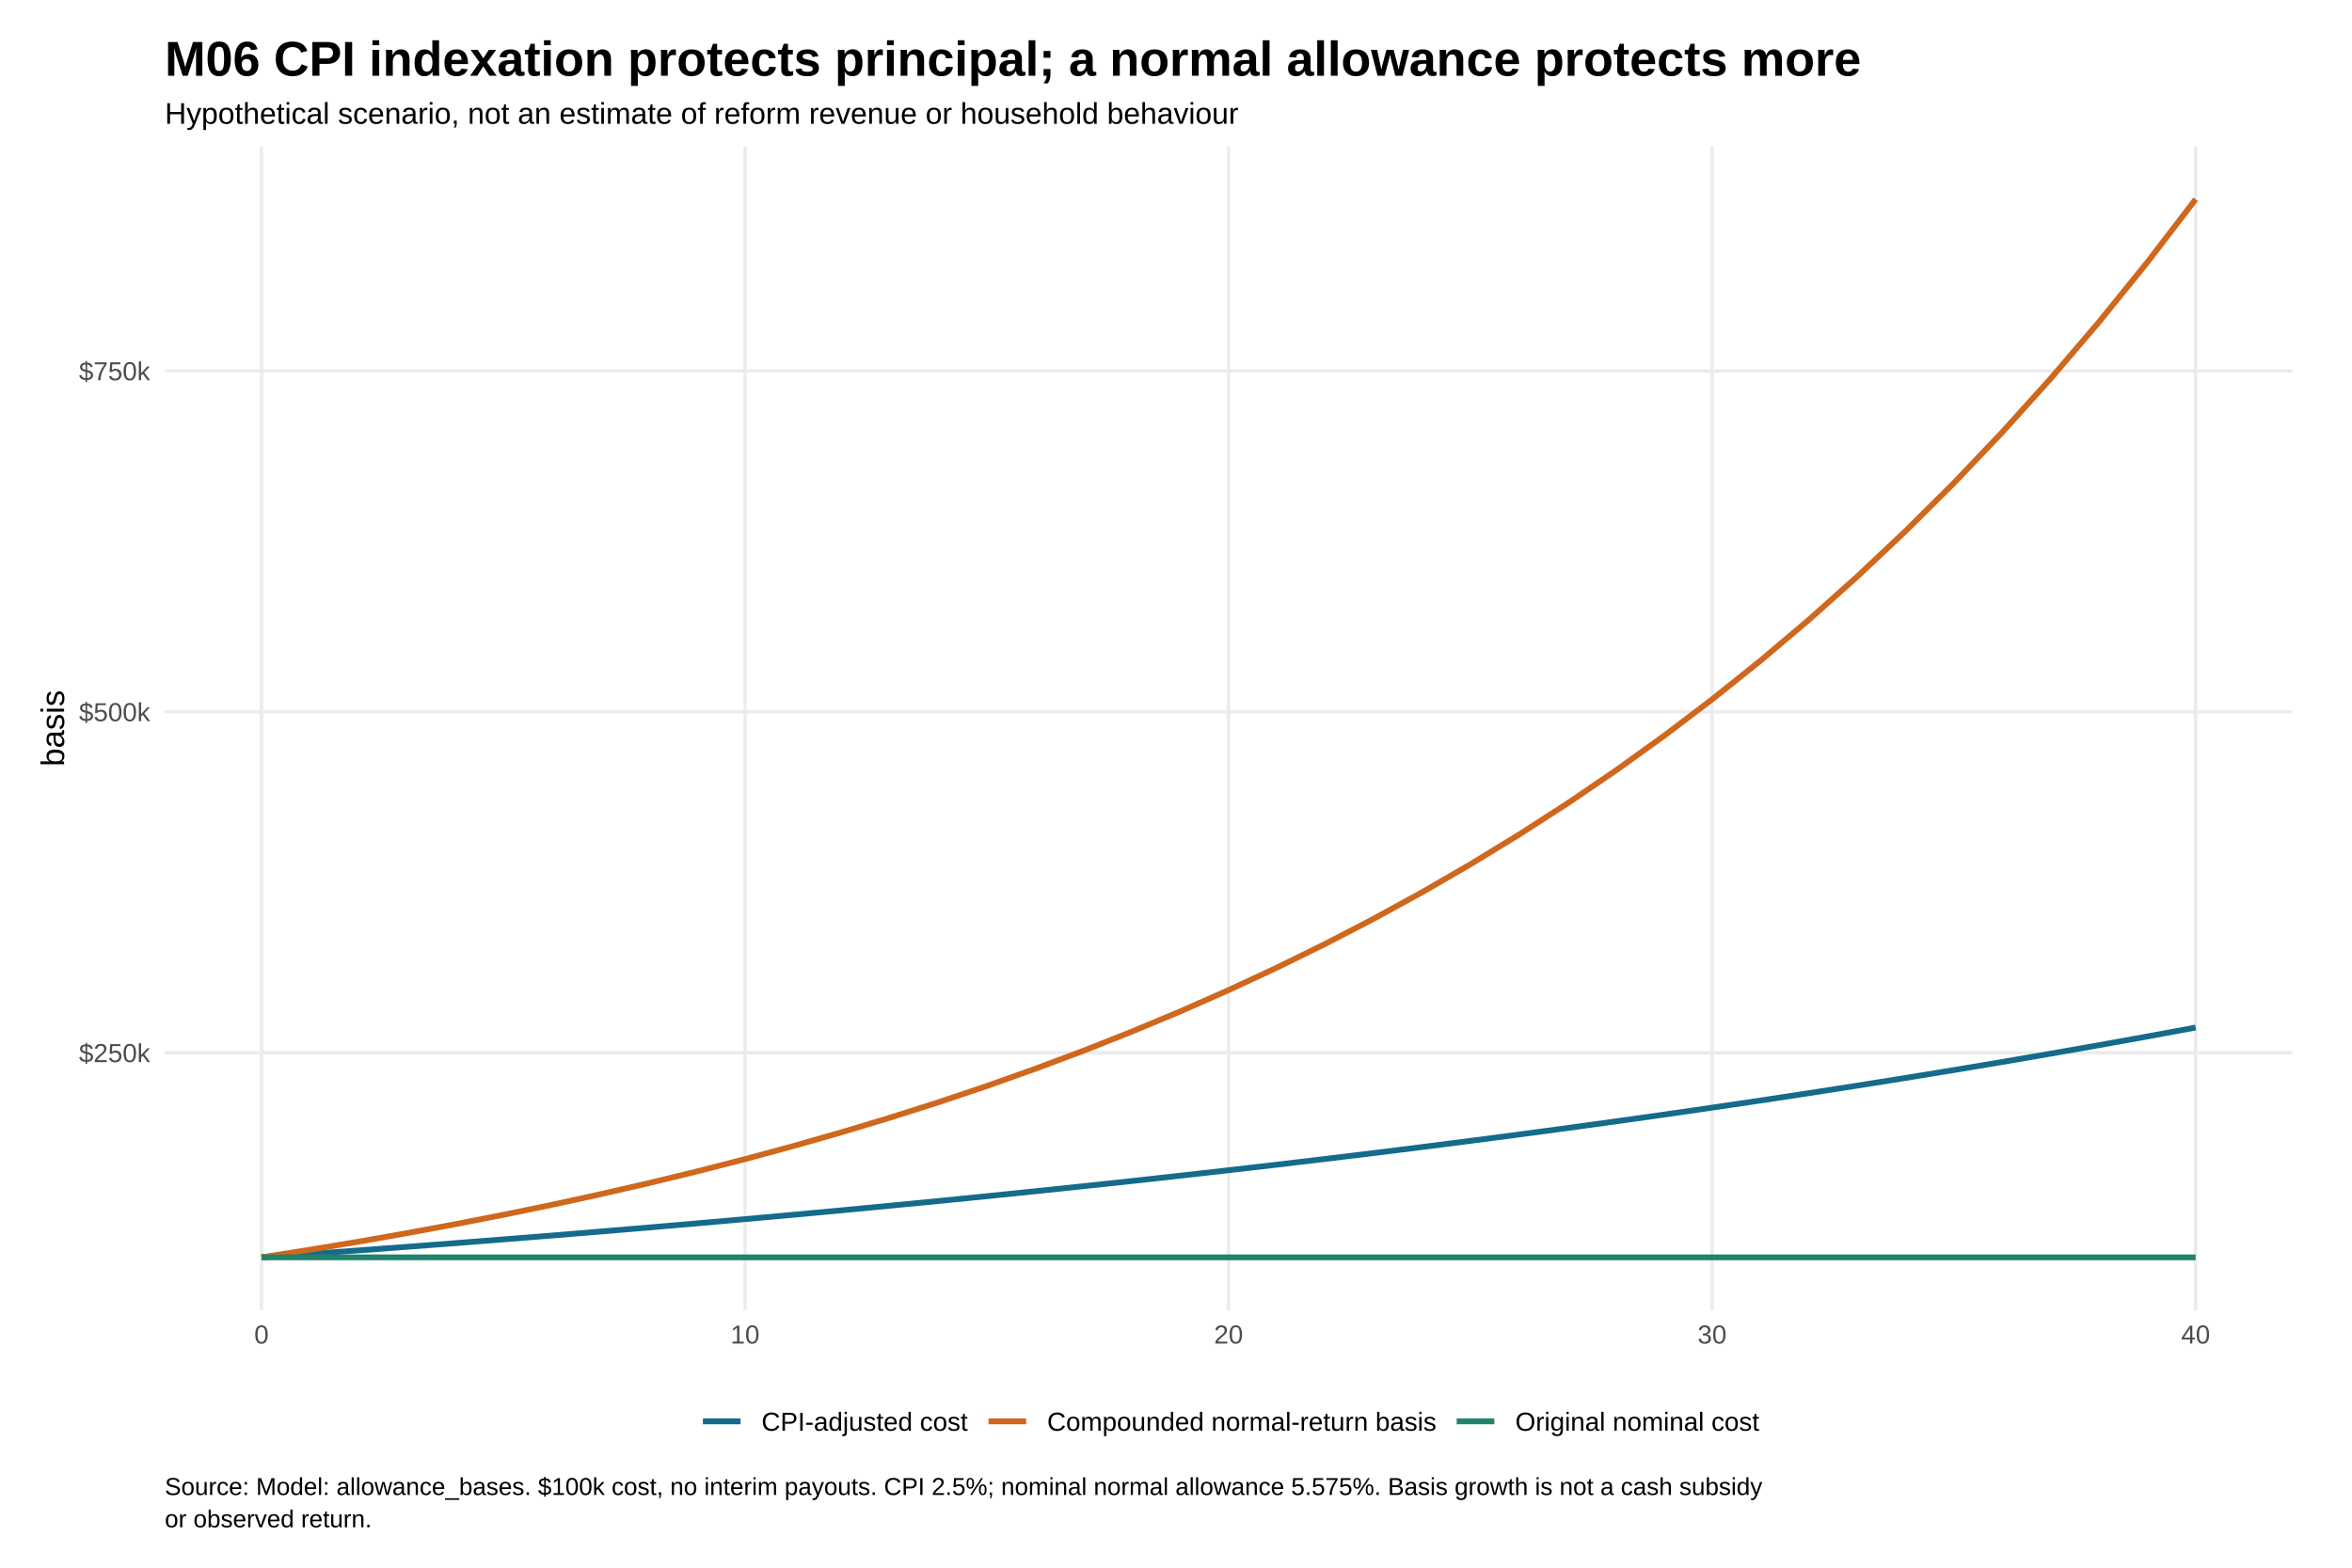
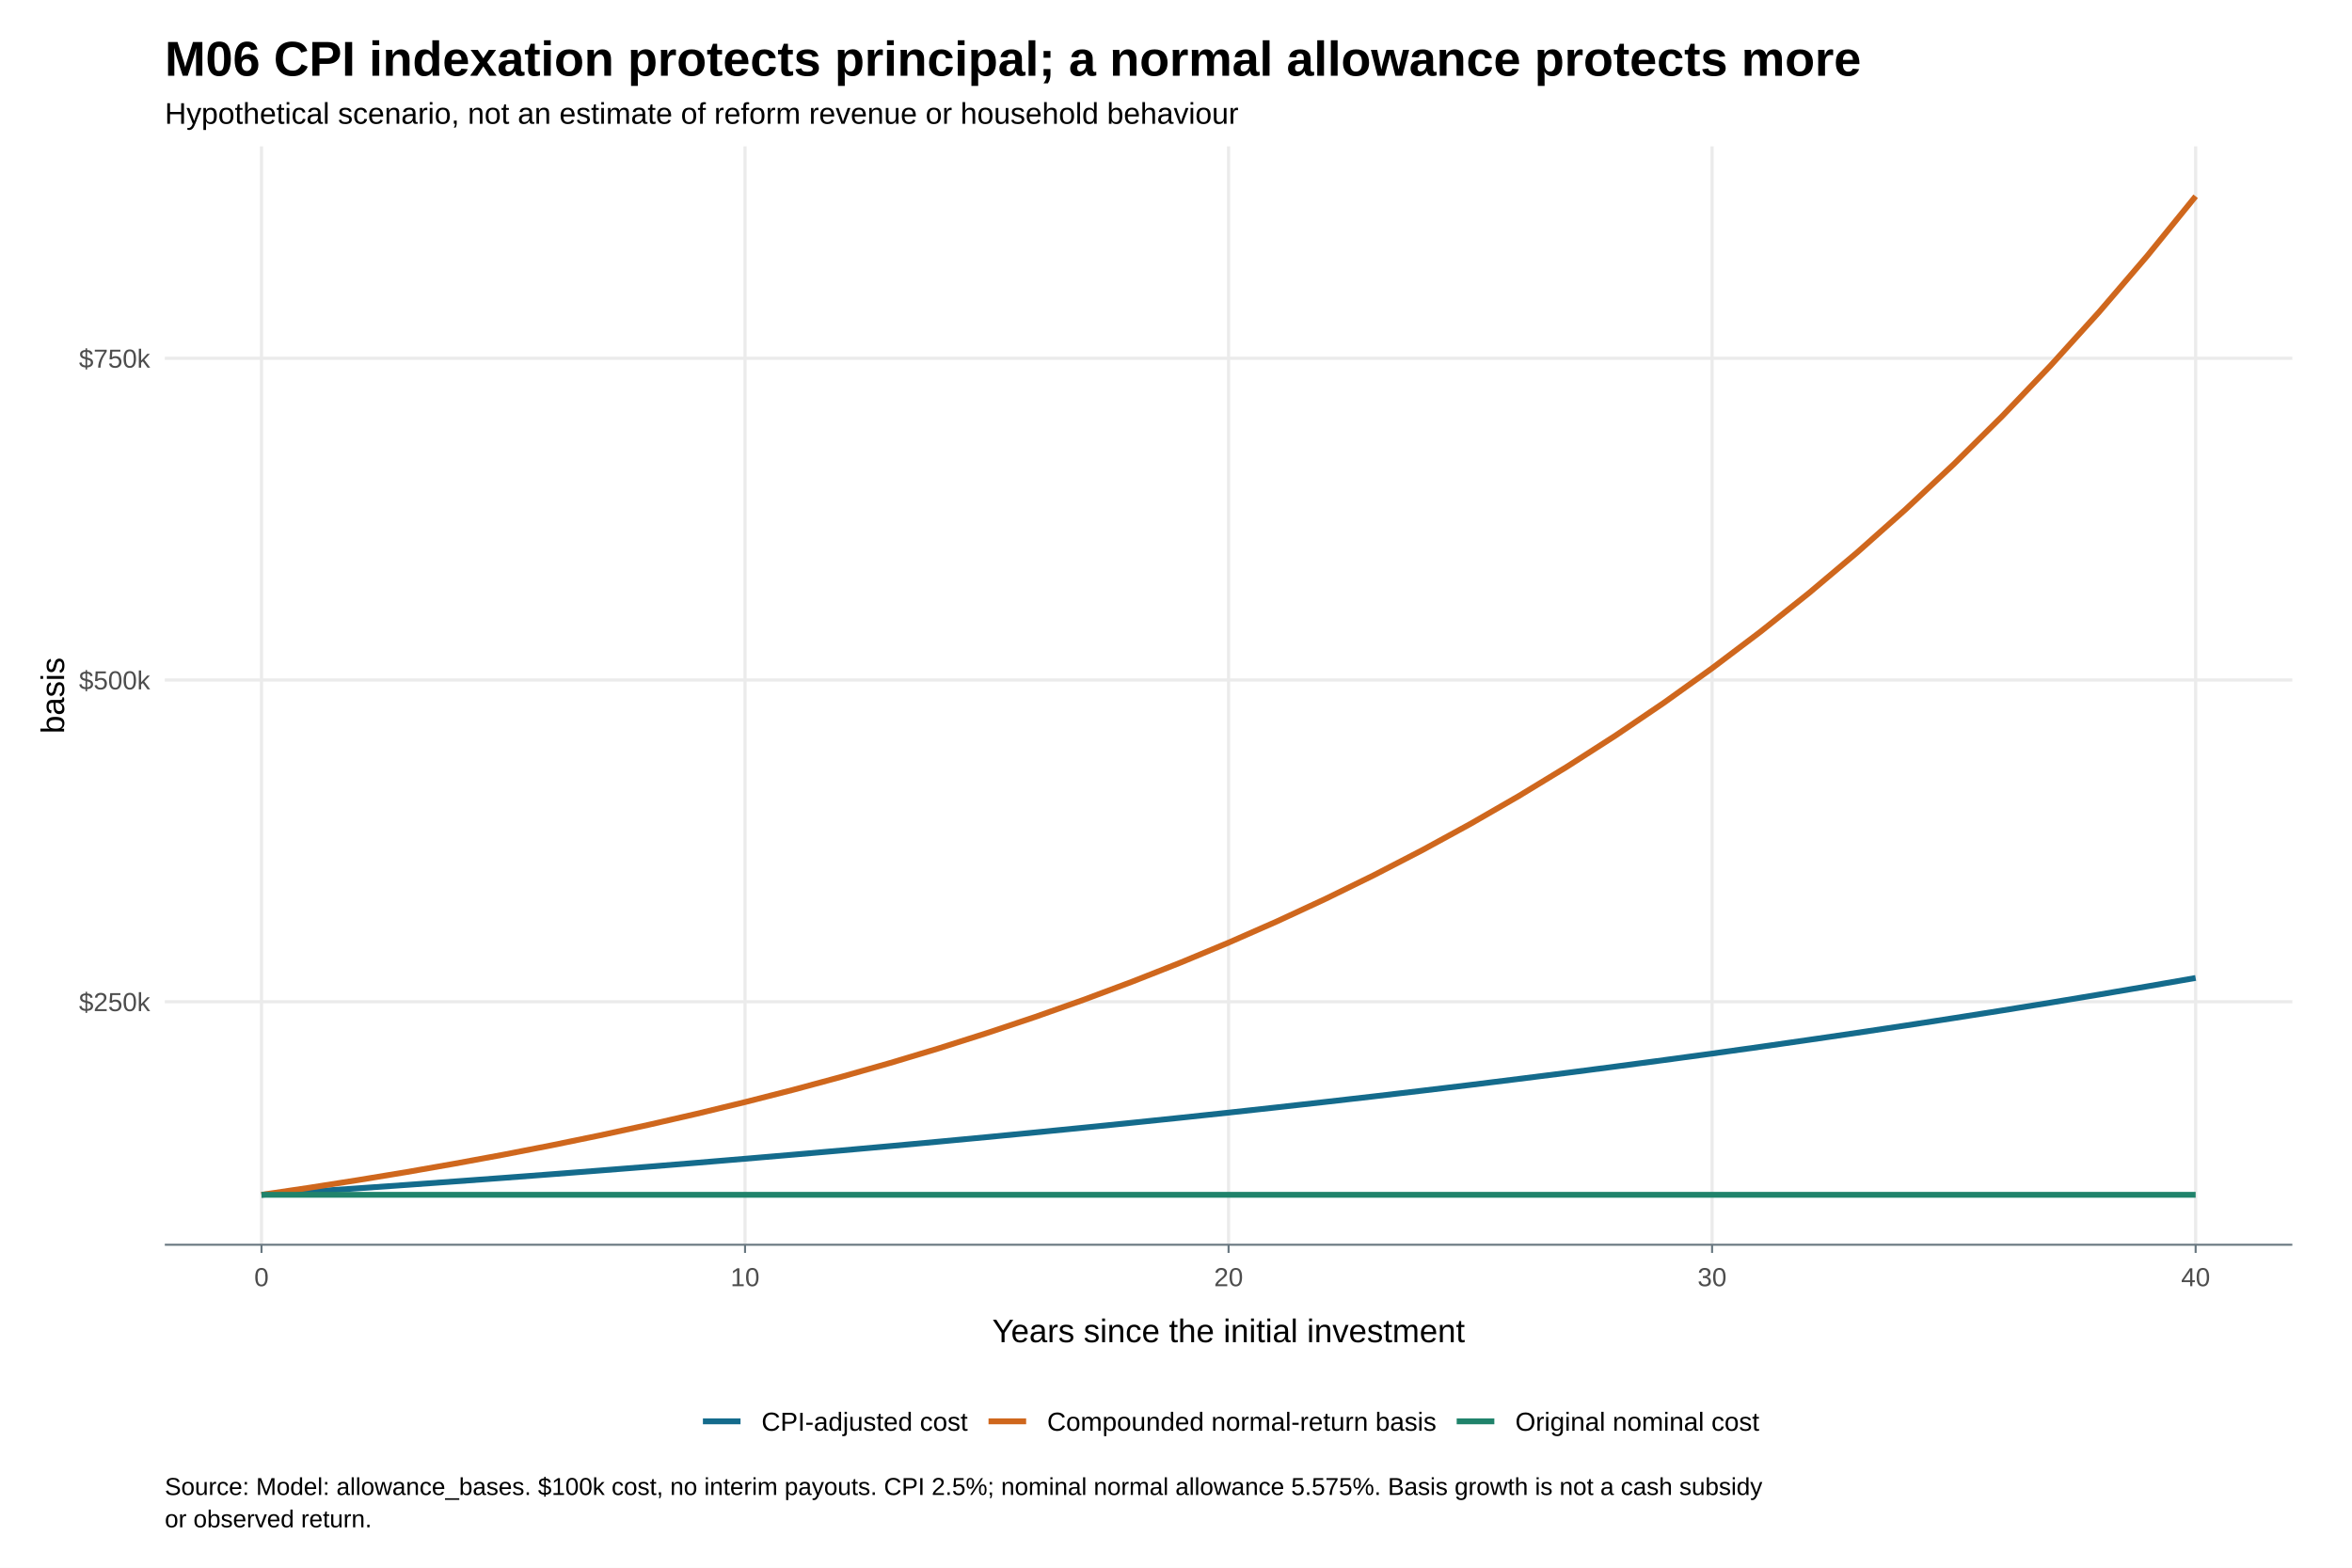
<svg xmlns="http://www.w3.org/2000/svg" width="864.00pt" height="576.00pt" viewBox="0 0 864.00 576.00">
  <g class="svglite">
    <defs>
      <style type="text/css">
    .svglite line, .svglite polyline, .svglite polygon, .svglite path, .svglite rect, .svglite circle {
      fill: none;
      stroke: #000000;
      stroke-linecap: round;
      stroke-linejoin: round;
      stroke-miterlimit: 10.00;
    }
    .svglite text {
      white-space: pre;
    }
    .svglite g.glyphgroup path {
      fill: inherit;
      stroke: none;
    }
  </style>
    </defs>
    <rect width="100%" height="100%" style="stroke: none; fill: #FFFFFF;" />
    <defs>
      <clipPath id="cpMC4wMHw4NjQuMDB8MC4wMHw1NzYuMDA=">
        <rect x="0.00" y="0.00" width="864.00" height="576.00" />
      </clipPath>
    </defs>
    <g clip-path="url(#cpMC4wMHw4NjQuMDB8MC4wMHw1NzYuMDA=)">
      <rect x="0.00" y="0.00" width="864.00" height="576.00" style="stroke-width: 1.16; stroke: none; fill: #FFFFFF;" />
    </g>
    <defs>
-       <clipPath id="cpNjAuNTR8ODQyLjA4fDUzLjc4fDQ4MS40MQ==">
-         <rect x="60.54" y="53.78" width="781.54" height="427.63" />
+       <clipPath id="cpNjAuNTR8ODQyLjA4fDUzLjc4fDQ1Ny4zNA==">
+         <rect x="60.54" y="53.78" width="781.54" height="403.56" />
      </clipPath>
    </defs>
-     <g clip-path="url(#cpNjAuNTR8ODQyLjA4fDUzLjc4fDQ4MS40MQ==)">
-       <polyline points="60.54,386.81 842.08,386.81 " style="stroke-width: 1.16; stroke: #EBEBEB; stroke-linecap: butt;" />
-       <polyline points="60.54,261.55 842.08,261.55 " style="stroke-width: 1.16; stroke: #EBEBEB; stroke-linecap: butt;" />
-       <polyline points="60.54,136.29 842.08,136.29 " style="stroke-width: 1.16; stroke: #EBEBEB; stroke-linecap: butt;" />
-       <polyline points="96.06,481.41 96.06,53.78 " style="stroke-width: 1.16; stroke: #EBEBEB; stroke-linecap: butt;" />
-       <polyline points="273.69,481.41 273.69,53.78 " style="stroke-width: 1.16; stroke: #EBEBEB; stroke-linecap: butt;" />
-       <polyline points="451.31,481.41 451.31,53.78 " style="stroke-width: 1.16; stroke: #EBEBEB; stroke-linecap: butt;" />
-       <polyline points="628.93,481.41 628.93,53.78 " style="stroke-width: 1.16; stroke: #EBEBEB; stroke-linecap: butt;" />
-       <polyline points="806.56,481.41 806.56,53.78 " style="stroke-width: 1.16; stroke: #EBEBEB; stroke-linecap: butt;" />
-       <polyline points="96.06,461.97 113.83,460.72 131.59,459.43 149.35,458.12 167.11,456.77 184.88,455.38 202.64,453.97 220.40,452.51 238.16,451.02 255.92,449.50 273.69,447.93 291.45,446.33 309.21,444.69 326.97,443.00 344.74,441.28 362.50,439.51 380.26,437.69 398.02,435.83 415.79,433.93 433.55,431.97 451.31,429.97 469.07,427.92 486.84,425.81 504.60,423.66 522.36,421.45 540.12,419.18 557.88,416.86 575.65,414.48 593.41,412.04 611.17,409.54 628.93,406.97 646.70,404.35 664.46,401.65 682.22,398.89 699.98,396.06 717.75,393.16 735.51,390.19 753.27,387.14 771.03,384.02 788.80,380.82 806.56,377.54 " style="stroke-width: 2.13; stroke: #146B8C; stroke-linecap: butt;" />
-       <polyline points="96.06,461.97 113.83,459.17 131.59,456.23 149.35,453.11 167.11,449.82 184.88,446.35 202.64,442.69 220.40,438.82 238.16,434.74 255.92,430.43 273.69,425.88 291.45,421.07 309.21,416.00 326.97,410.64 344.74,404.99 362.50,399.02 380.26,392.71 398.02,386.06 415.79,379.03 433.55,371.62 451.31,363.79 469.07,355.52 486.84,346.79 504.60,337.58 522.36,327.85 540.12,317.58 557.88,306.73 575.65,295.29 593.41,283.20 611.17,270.44 628.93,256.97 646.70,242.75 664.46,227.73 682.22,211.88 699.98,195.15 717.75,177.48 735.51,158.82 753.27,139.13 771.03,118.34 788.80,96.39 806.56,73.21 " style="stroke-width: 2.13; stroke: #CF671D; stroke-linecap: butt;" />
-       <polyline points="96.06,461.97 113.83,461.97 131.59,461.97 149.35,461.97 167.11,461.97 184.88,461.97 202.64,461.97 220.40,461.97 238.16,461.97 255.92,461.97 273.69,461.97 291.45,461.97 309.21,461.97 326.97,461.97 344.74,461.97 362.50,461.97 380.26,461.97 398.02,461.97 415.79,461.97 433.55,461.97 451.31,461.97 469.07,461.97 486.84,461.97 504.60,461.97 522.36,461.97 540.12,461.97 557.88,461.97 575.65,461.97 593.41,461.97 611.17,461.97 628.93,461.97 646.70,461.97 664.46,461.97 682.22,461.97 699.98,461.97 717.75,461.97 735.51,461.97 753.27,461.97 771.03,461.97 788.80,461.97 806.56,461.97 " style="stroke-width: 2.13; stroke: #20836B; stroke-linecap: butt;" />
+     <g clip-path="url(#cpNjAuNTR8ODQyLjA4fDUzLjc4fDQ1Ny4zNA==)">
+       <polyline points="60.54,368.07 842.08,368.07 " style="stroke-width: 1.16; stroke: #EBEBEB; stroke-linecap: butt;" />
+       <polyline points="60.54,249.85 842.08,249.85 " style="stroke-width: 1.16; stroke: #EBEBEB; stroke-linecap: butt;" />
+       <polyline points="60.54,131.64 842.08,131.64 " style="stroke-width: 1.16; stroke: #EBEBEB; stroke-linecap: butt;" />
+       <polyline points="96.06,457.34 96.06,53.78 " style="stroke-width: 1.16; stroke: #EBEBEB; stroke-linecap: butt;" />
+       <polyline points="273.69,457.34 273.69,53.78 " style="stroke-width: 1.16; stroke: #EBEBEB; stroke-linecap: butt;" />
+       <polyline points="451.31,457.34 451.31,53.78 " style="stroke-width: 1.16; stroke: #EBEBEB; stroke-linecap: butt;" />
+       <polyline points="628.93,457.34 628.93,53.78 " style="stroke-width: 1.16; stroke: #EBEBEB; stroke-linecap: butt;" />
+       <polyline points="806.56,457.34 806.56,53.78 " style="stroke-width: 1.16; stroke: #EBEBEB; stroke-linecap: butt;" />
+       <polyline points="96.06,438.99 113.83,437.81 131.59,436.60 149.35,435.36 167.11,434.08 184.88,432.78 202.64,431.44 220.40,430.07 238.16,428.67 255.92,427.23 273.69,425.75 291.45,424.24 309.21,422.69 326.97,421.10 344.74,419.47 362.50,417.80 380.26,416.08 398.02,414.33 415.79,412.53 433.55,410.69 451.31,408.80 469.07,406.86 486.84,404.87 504.60,402.84 522.36,400.75 540.12,398.62 557.88,396.42 575.65,394.18 593.41,391.87 611.17,389.51 628.93,387.10 646.70,384.62 664.46,382.07 682.22,379.47 699.98,376.80 717.75,374.06 735.51,371.26 753.27,368.38 771.03,365.43 788.80,362.41 806.56,359.32 " style="stroke-width: 2.13; stroke: #146B8C; stroke-linecap: butt;" />
+       <polyline points="96.06,438.99 113.83,436.36 131.59,433.57 149.35,430.64 167.11,427.53 184.88,424.26 202.64,420.80 220.40,417.15 238.16,413.30 255.92,409.23 273.69,404.93 291.45,400.40 309.21,395.61 326.97,390.56 344.74,385.22 362.50,379.58 380.26,373.64 398.02,367.36 415.79,360.73 433.55,353.73 451.31,346.34 469.07,338.54 486.84,330.30 504.60,321.60 522.36,312.42 540.12,302.73 557.88,292.50 575.65,281.69 593.41,270.29 611.17,258.25 628.93,245.53 646.70,232.11 664.46,217.94 682.22,202.98 699.98,187.19 717.75,170.52 735.51,152.91 753.27,134.33 771.03,114.71 788.80,93.99 806.56,72.12 " style="stroke-width: 2.13; stroke: #CF671D; stroke-linecap: butt;" />
+       <polyline points="96.06,438.99 113.83,438.99 131.59,438.99 149.35,438.99 167.11,438.99 184.88,438.99 202.64,438.99 220.40,438.99 238.16,438.99 255.92,438.99 273.69,438.99 291.45,438.99 309.21,438.99 326.97,438.99 344.74,438.99 362.50,438.99 380.26,438.99 398.02,438.99 415.79,438.99 433.55,438.99 451.31,438.99 469.07,438.99 486.84,438.99 504.60,438.99 522.36,438.99 540.12,438.99 557.88,438.99 575.65,438.99 593.41,438.99 611.17,438.99 628.93,438.99 646.70,438.99 664.46,438.99 682.22,438.99 699.98,438.99 717.75,438.99 735.51,438.99 753.27,438.99 771.03,438.99 788.80,438.99 806.56,438.99 " style="stroke-width: 2.13; stroke: #20836B; stroke-linecap: butt;" />
    </g>
    <g clip-path="url(#cpMC4wMHw4NjQuMDB8MC4wMHw1NzYuMDA=)">
-       <text x="55.16" y="390.24" text-anchor="end" style="font-size: 9.60px;fill: #4D4D4D; font-family: &quot;Arial&quot;;" textLength="26.11px" lengthAdjust="spacingAndGlyphs">$250k</text>
-       <text x="55.16" y="264.98" text-anchor="end" style="font-size: 9.60px;fill: #4D4D4D; font-family: &quot;Arial&quot;;" textLength="26.11px" lengthAdjust="spacingAndGlyphs">$500k</text>
-       <text x="55.16" y="139.72" text-anchor="end" style="font-size: 9.60px;fill: #4D4D4D; font-family: &quot;Arial&quot;;" textLength="26.11px" lengthAdjust="spacingAndGlyphs">$750k</text>
-       <text x="96.06" y="493.65" text-anchor="middle" style="font-size: 9.60px;fill: #4D4D4D; font-family: &quot;Arial&quot;;" textLength="5.33px" lengthAdjust="spacingAndGlyphs">0</text>
-       <text x="273.69" y="493.65" text-anchor="middle" style="font-size: 9.60px;fill: #4D4D4D; font-family: &quot;Arial&quot;;" textLength="10.66px" lengthAdjust="spacingAndGlyphs">10</text>
-       <text x="451.31" y="493.65" text-anchor="middle" style="font-size: 9.60px;fill: #4D4D4D; font-family: &quot;Arial&quot;;" textLength="10.66px" lengthAdjust="spacingAndGlyphs">20</text>
-       <text x="628.93" y="493.65" text-anchor="middle" style="font-size: 9.60px;fill: #4D4D4D; font-family: &quot;Arial&quot;;" textLength="10.66px" lengthAdjust="spacingAndGlyphs">30</text>
-       <text x="806.56" y="493.65" text-anchor="middle" style="font-size: 9.60px;fill: #4D4D4D; font-family: &quot;Arial&quot;;" textLength="10.66px" lengthAdjust="spacingAndGlyphs">40</text>
-       <text transform="translate(23.54,267.59) rotate(-90)" text-anchor="middle" style="font-size: 12.00px; font-family: &quot;Arial&quot;;" textLength="28.02px" lengthAdjust="spacingAndGlyphs">basis</text>
+       <text x="55.16" y="371.50" text-anchor="end" style="font-size: 9.60px;fill: #4D4D4D; font-family: &quot;Arial&quot;;" textLength="26.11px" lengthAdjust="spacingAndGlyphs">$250k</text>
+       <text x="55.16" y="253.29" text-anchor="end" style="font-size: 9.60px;fill: #4D4D4D; font-family: &quot;Arial&quot;;" textLength="26.11px" lengthAdjust="spacingAndGlyphs">$500k</text>
+       <text x="55.16" y="135.08" text-anchor="end" style="font-size: 9.60px;fill: #4D4D4D; font-family: &quot;Arial&quot;;" textLength="26.11px" lengthAdjust="spacingAndGlyphs">$750k</text>
+       <polyline points="60.54,457.34 842.08,457.34 " style="stroke-width: 0.75; stroke: #687780; stroke-linecap: butt;" />
+       <polyline points="96.06,460.33 96.06,457.34 " style="stroke-width: 0.75; stroke: #687780; stroke-linecap: butt;" />
+       <polyline points="273.69,460.33 273.69,457.34 " style="stroke-width: 0.75; stroke: #687780; stroke-linecap: butt;" />
+       <polyline points="451.31,460.33 451.31,457.34 " style="stroke-width: 0.75; stroke: #687780; stroke-linecap: butt;" />
+       <polyline points="628.93,460.33 628.93,457.34 " style="stroke-width: 0.75; stroke: #687780; stroke-linecap: butt;" />
+       <polyline points="806.56,460.33 806.56,457.34 " style="stroke-width: 0.75; stroke: #687780; stroke-linecap: butt;" />
+       <text x="96.06" y="472.57" text-anchor="middle" style="font-size: 9.60px;fill: #4D4D4D; font-family: &quot;Arial&quot;;" textLength="5.33px" lengthAdjust="spacingAndGlyphs">0</text>
+       <text x="273.69" y="472.57" text-anchor="middle" style="font-size: 9.60px;fill: #4D4D4D; font-family: &quot;Arial&quot;;" textLength="10.66px" lengthAdjust="spacingAndGlyphs">10</text>
+       <text x="451.31" y="472.57" text-anchor="middle" style="font-size: 9.60px;fill: #4D4D4D; font-family: &quot;Arial&quot;;" textLength="10.66px" lengthAdjust="spacingAndGlyphs">20</text>
+       <text x="628.93" y="472.57" text-anchor="middle" style="font-size: 9.60px;fill: #4D4D4D; font-family: &quot;Arial&quot;;" textLength="10.66px" lengthAdjust="spacingAndGlyphs">30</text>
+       <text x="806.56" y="472.57" text-anchor="middle" style="font-size: 9.60px;fill: #4D4D4D; font-family: &quot;Arial&quot;;" textLength="10.66px" lengthAdjust="spacingAndGlyphs">40</text>
+       <text x="451.31" y="493.15" text-anchor="middle" style="font-size: 12.00px; font-family: &quot;Arial&quot;;" textLength="173.62px" lengthAdjust="spacingAndGlyphs">Years since the initial investment</text>
+       <text transform="translate(23.54,255.56) rotate(-90)" text-anchor="middle" style="font-size: 12.00px; font-family: &quot;Arial&quot;;" textLength="28.02px" lengthAdjust="spacingAndGlyphs">basis</text>
      <line x1="258.21" y1="522.24" x2="272.03" y2="522.24" style="stroke-width: 2.13; stroke: #146B8C; stroke-linecap: butt;" />
      <line x1="363.13" y1="522.24" x2="376.95" y2="522.24" style="stroke-width: 2.13; stroke: #CF671D; stroke-linecap: butt;" />
      <line x1="535.11" y1="522.24" x2="548.94" y2="522.24" style="stroke-width: 2.13; stroke: #20836B; stroke-linecap: butt;" />
      <text x="279.74" y="525.68" style="font-size: 9.60px; font-family: &quot;Arial&quot;;" textLength="75.69px" lengthAdjust="spacingAndGlyphs">CPI-adjusted cost</text>
      <text x="384.66" y="525.68" style="font-size: 9.60px; font-family: &quot;Arial&quot;;" textLength="142.75px" lengthAdjust="spacingAndGlyphs">Compounded normal-return basis</text>
      <text x="556.64" y="525.68" style="font-size: 9.60px; font-family: &quot;Arial&quot;;" textLength="89.50px" lengthAdjust="spacingAndGlyphs">Original nominal cost</text>
      <text x="60.54" y="45.48" style="font-size: 11.00px; font-family: &quot;Arial&quot;;" textLength="394.69px" lengthAdjust="spacingAndGlyphs">Hypothetical scenario, not an estimate of reform revenue or household behaviour</text>
      <text x="60.54" y="27.83" style="font-size: 18.00px; font-weight: bold; font-family: &quot;Arial&quot;;" textLength="623.31px" lengthAdjust="spacingAndGlyphs">M06 CPI indexation protects principal; a normal allowance protects more</text>
      <text x="60.54" y="549.28" style="font-size: 9.00px; font-family: &quot;Arial&quot;;" textLength="589.00px" lengthAdjust="spacingAndGlyphs">Source: Model: allowance_bases.  $100k cost, no interim payouts. CPI 2.5%; nominal normal allowance 5.575%. Basis growth is not a cash subsidy</text>
      <text x="60.54" y="561.16" style="font-size: 9.00px; font-family: &quot;Arial&quot;;" textLength="76.00px" lengthAdjust="spacingAndGlyphs">or observed return.</text>
    </g>
  </g>
</svg>
